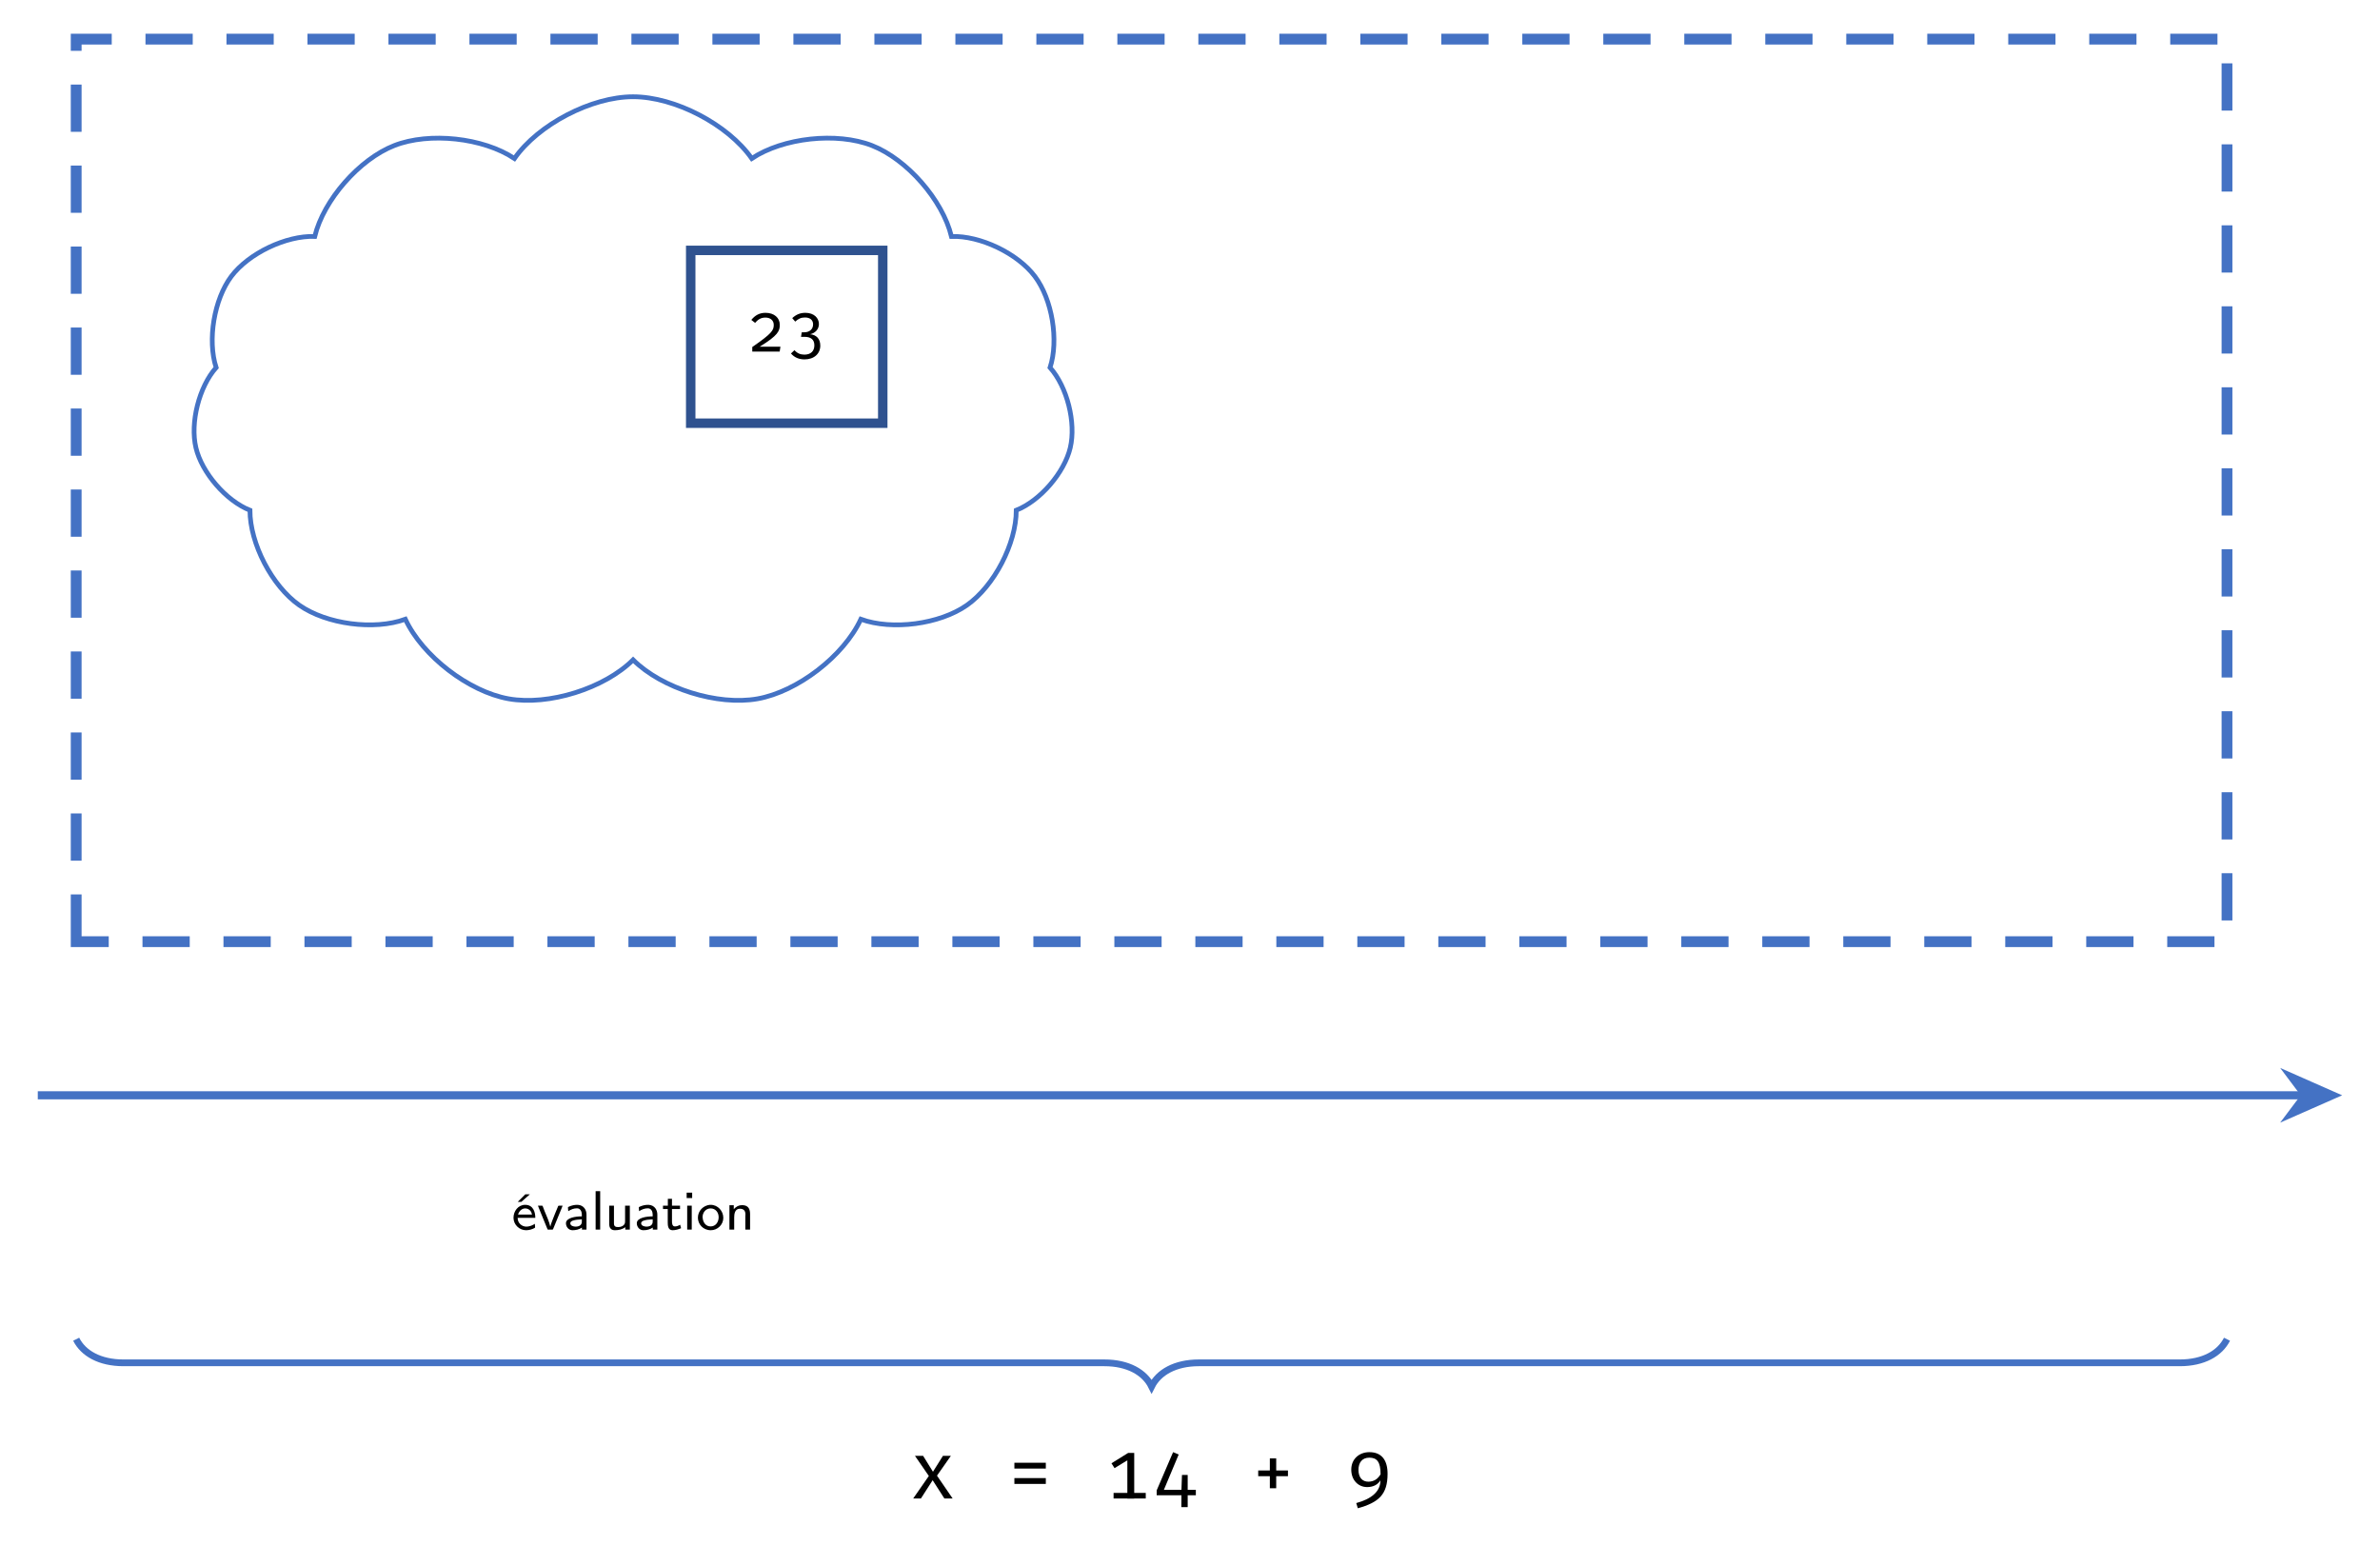
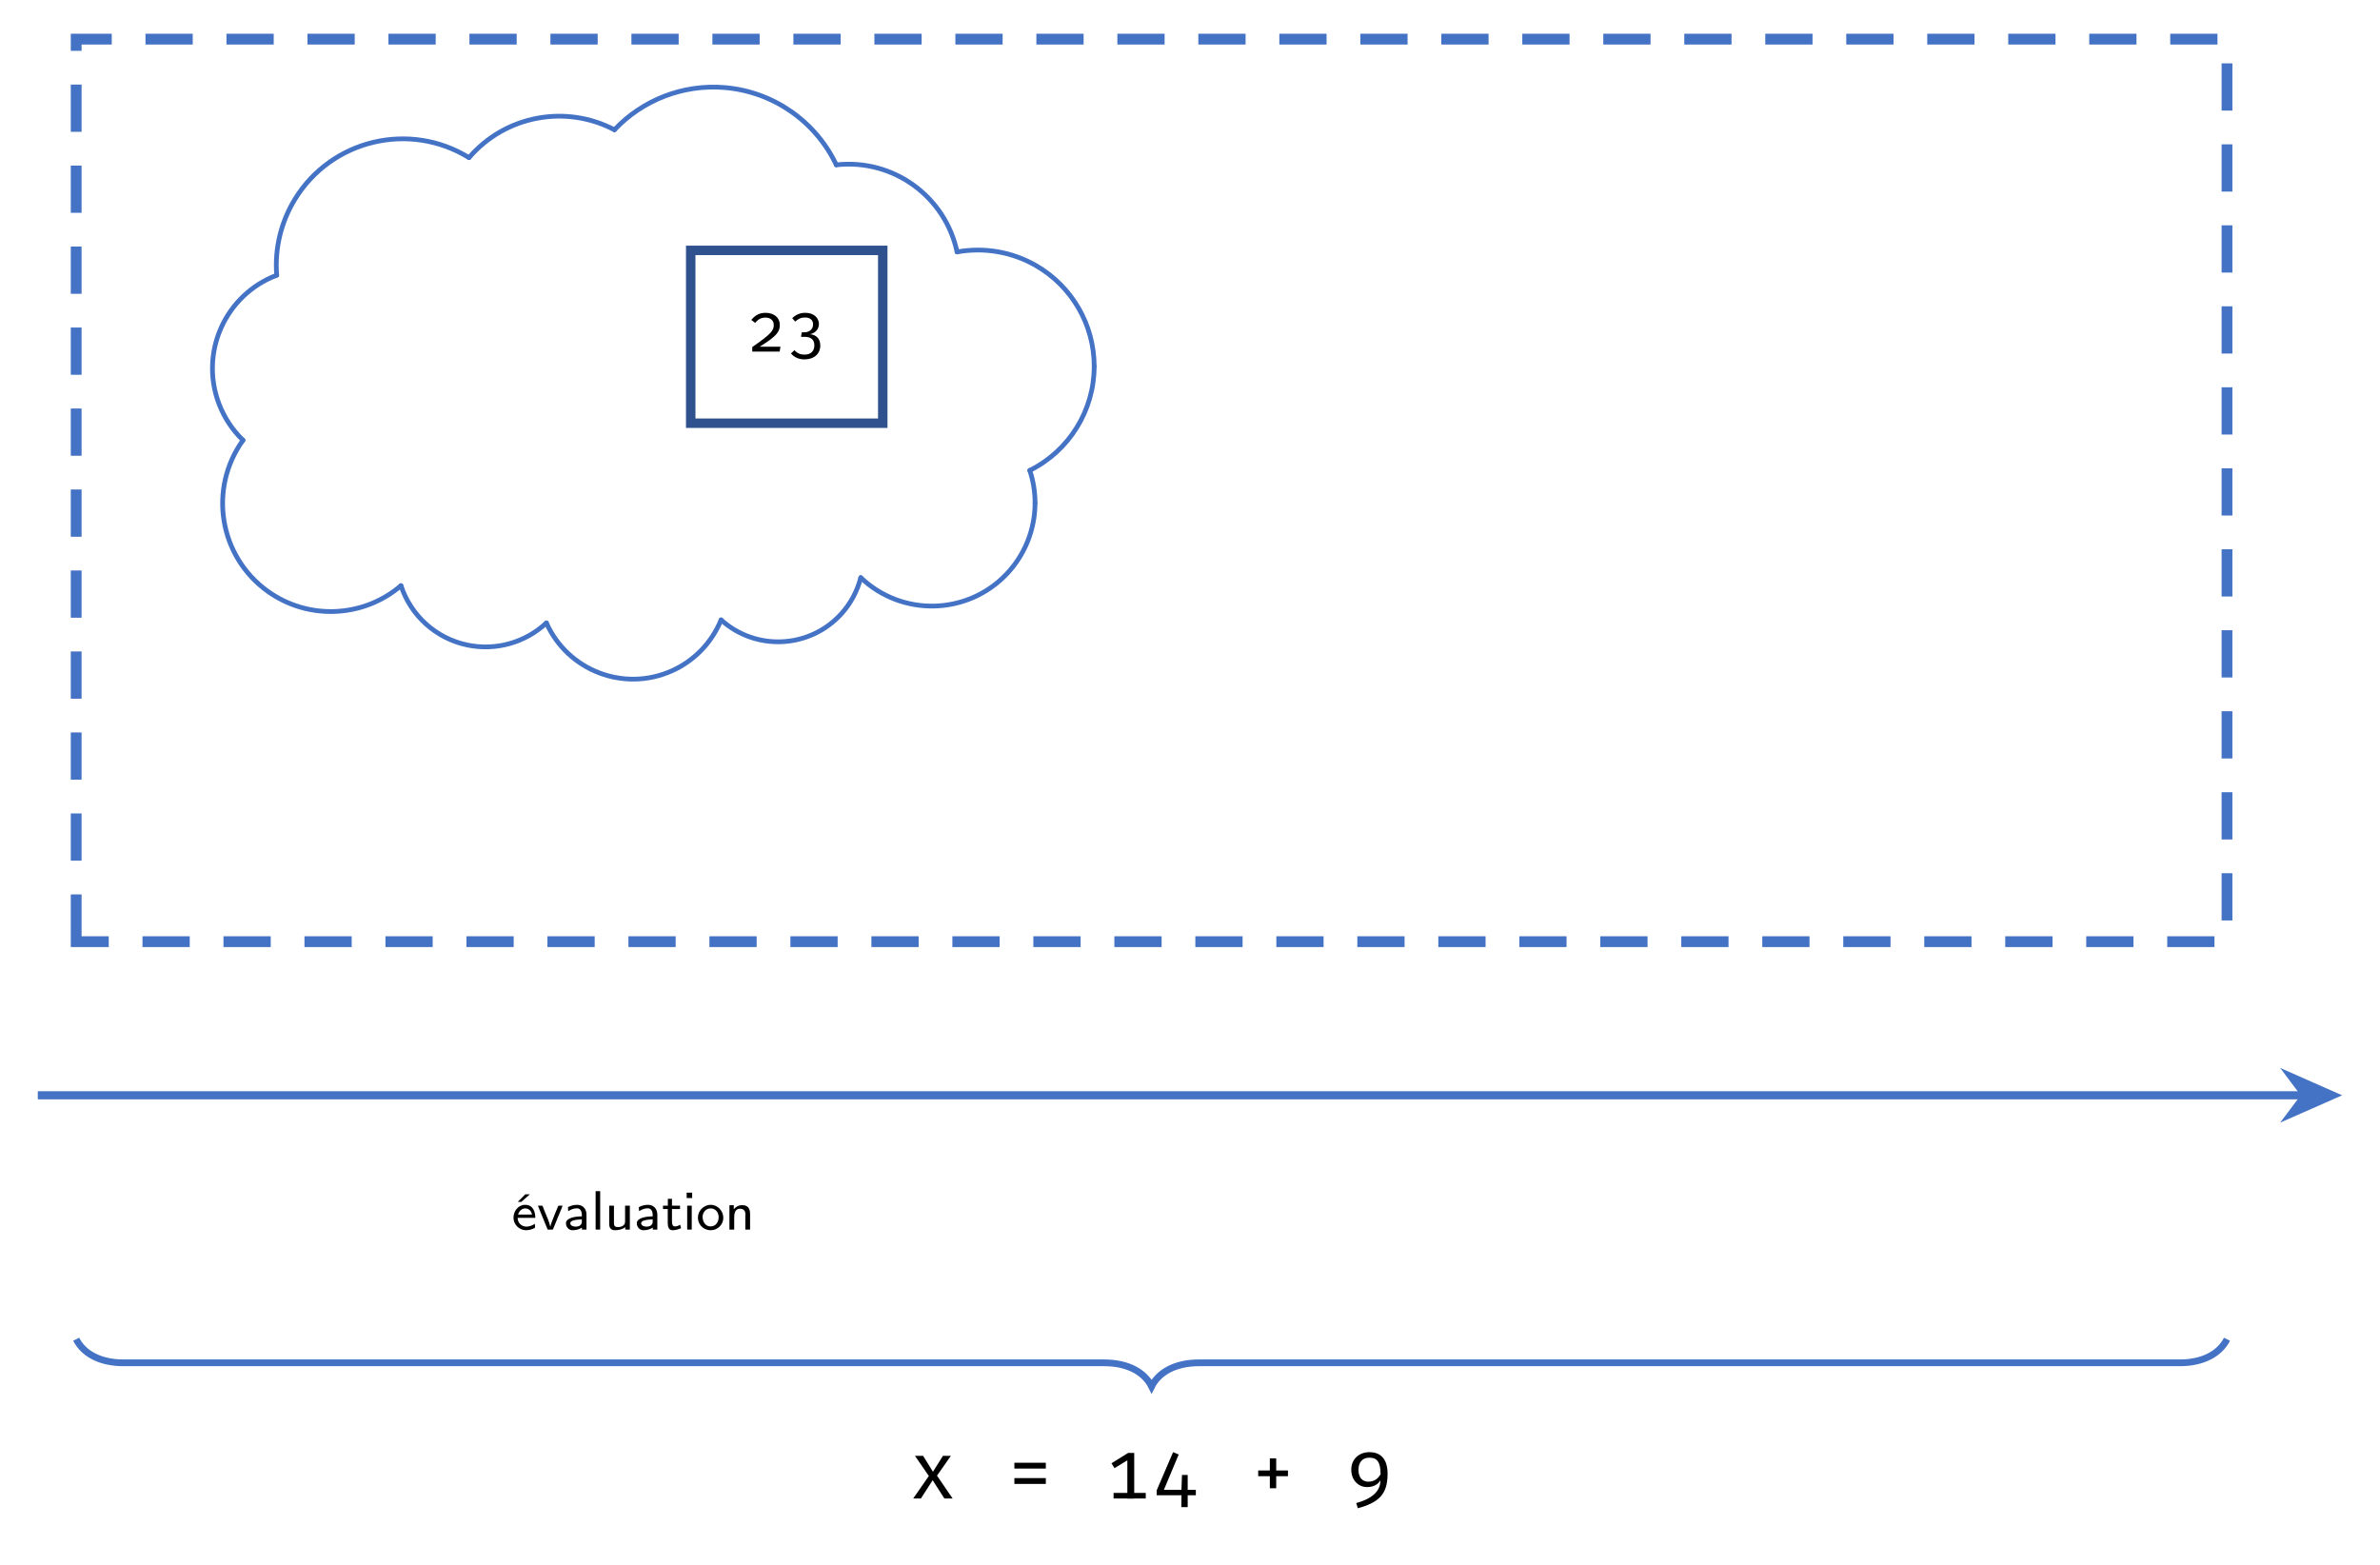
<svg xmlns="http://www.w3.org/2000/svg" xmlns:xlink="http://www.w3.org/1999/xlink" viewBox="0 0 351.315 230.917">
  <defs>
    <g>
      <g id="glyph-0-0">
        <path d="M 1.812 0 L 3.547 -2.703 L 5.281 0 L 6.5 0 L 4.188 -3.375 L 6.234 -6.297 L 5.062 -6.297 L 3.594 -3.953 L 2.141 -6.297 L 0.938 -6.297 L 2.984 -3.328 L 0.672 0 Z M 1.812 0 " />
      </g>
      <g id="glyph-0-1">
        <path d="M 5.906 -5.281 L 1.266 -5.281 L 1.266 -4.422 L 5.906 -4.422 Z M 5.906 -3.016 L 1.266 -3.016 L 1.266 -2.156 L 5.906 -2.156 Z M 5.906 -3.016 " />
      </g>
      <g id="glyph-0-2">
        <path d="M 6.312 -0.828 L 4.609 -0.828 L 4.609 -6.734 L 3.719 -6.734 L 1.25 -5.203 L 1.703 -4.484 L 3.594 -5.641 L 3.594 -0.828 L 1.562 -0.828 L 1.562 0 L 3.594 0 L 3.594 0.016 L 4.609 0.016 L 4.609 0 L 6.312 0 Z M 6.312 -0.828 " />
      </g>
      <g id="glyph-0-3">
        <path d="M 6.531 -1.281 L 5.328 -1.281 L 5.328 -3.484 L 4.484 -3.484 L 4.406 -1.281 L 1.812 -1.281 L 4 -6.5 L 3.172 -6.844 L 0.75 -1.203 L 0.75 -0.484 L 4.406 -0.484 L 4.391 1.266 L 5.328 1.266 L 5.328 -0.484 L 6.531 -0.484 Z M 6.531 -1.281 " />
      </g>
      <g id="glyph-0-4">
        <path d="M 4.047 -5.922 L 3.109 -5.922 L 3.109 -4.141 L 1.391 -4.141 L 1.391 -3.297 L 3.109 -3.297 L 3.109 -1.516 L 4.047 -1.516 L 4.047 -3.297 L 5.781 -3.297 L 5.781 -4.141 L 4.047 -4.141 Z M 4.047 -5.922 " />
      </g>
      <g id="glyph-0-5">
        <path d="M 3.453 -6.844 C 1.969 -6.844 0.781 -5.844 0.781 -4.266 C 0.781 -2.75 1.781 -1.672 3.172 -1.688 C 4.062 -1.703 4.734 -2.078 5.078 -2.688 L 5.078 -2.578 C 5.062 -1.031 3.734 0.078 1.516 0.672 L 1.75 1.438 C 4.828 0.578 6.141 -0.578 6.141 -3.656 C 6.141 -5.625 5.297 -6.844 3.453 -6.844 Z M 3.344 -2.484 C 2.406 -2.469 1.844 -3.109 1.844 -4.234 C 1.844 -5.312 2.391 -6.031 3.453 -6.031 C 4.562 -6.031 5.109 -5.422 5.109 -3.578 C 4.656 -2.828 4.109 -2.516 3.344 -2.484 Z M 3.344 -2.484 " />
      </g>
      <g id="glyph-1-0">
        <path d="M 2.844 -5.719 C 1.953 -5.719 1.312 -5.359 0.75 -4.672 L 1.312 -4.234 C 1.797 -4.812 2.25 -5.016 2.844 -5.016 C 3.562 -5.016 4.062 -4.594 4.062 -3.938 C 4.062 -3.125 3.766 -2.656 0.891 -0.672 L 0.891 0 L 4.938 0 L 5.047 -0.719 L 1.984 -0.719 C 4.719 -2.391 4.953 -3.047 4.953 -3.953 C 4.953 -4.969 4.141 -5.719 2.844 -5.719 Z M 2.844 -5.719 " />
      </g>
      <g id="glyph-1-1">
        <path d="M 2.75 -5.719 C 1.984 -5.719 1.391 -5.469 0.812 -4.938 L 1.25 -4.422 C 1.719 -4.844 2.109 -5.031 2.688 -5.031 C 3.453 -5.031 3.891 -4.641 3.891 -4.016 C 3.891 -3.266 3.328 -2.844 2.578 -2.844 L 2.219 -2.844 L 2.109 -2.172 L 2.625 -2.172 C 3.531 -2.172 4.078 -1.797 4.078 -0.922 C 4.078 -0.078 3.562 0.453 2.609 0.453 C 2.031 0.453 1.562 0.266 1.141 -0.203 L 0.625 0.281 C 1.125 0.875 1.812 1.156 2.625 1.156 C 4.062 1.156 4.953 0.297 4.953 -0.875 C 4.953 -1.922 4.344 -2.469 3.453 -2.562 C 4.172 -2.719 4.75 -3.266 4.75 -4.062 C 4.75 -4.922 4.062 -5.719 2.75 -5.719 Z M 2.75 -5.719 " />
      </g>
      <g id="glyph-2-0">
        <path d="M 3.422 -0.875 C 3.359 -0.844 3.297 -0.781 3.234 -0.75 C 2.922 -0.578 2.547 -0.453 2.172 -0.453 C 1.578 -0.453 0.891 -0.906 0.891 -1.75 L 3.5 -1.75 C 3.5 -2.562 3.219 -3.672 2 -3.672 C 0.969 -3.672 0.281 -2.734 0.281 -1.766 L 0.281 -1.734 C 0.297 -0.734 1.141 0.078 2.141 0.078 C 2.578 0.078 3 -0.047 3.359 -0.234 C 3.422 -0.266 3.469 -0.297 3.469 -0.359 C 3.469 -0.531 3.438 -0.703 3.422 -0.875 Z M 0.953 -2.234 C 1.094 -2.688 1.453 -3.141 2.016 -3.141 C 2.281 -3.141 2.578 -3.016 2.75 -2.812 C 2.906 -2.641 2.969 -2.438 3.016 -2.234 Z M 0.906 -4.109 L 1.438 -4.109 L 2.688 -5.219 L 2.016 -5.219 Z M 0.906 -4.109 " />
      </g>
      <g id="glyph-2-1">
        <path d="M 0.125 -3.547 C 0.156 -3.438 0.203 -3.328 0.25 -3.219 L 1.469 -0.234 C 1.531 -0.109 1.531 0 1.672 0 C 1.703 0 1.734 -0.016 1.766 -0.016 L 2.141 -0.016 C 2.172 -0.016 2.203 0 2.234 0 C 2.375 0 2.391 -0.203 2.453 -0.312 C 2.766 -1.078 3.078 -1.859 3.406 -2.641 L 3.641 -3.219 C 3.688 -3.328 3.734 -3.438 3.766 -3.547 L 3.234 -3.547 C 3.094 -3.547 3.078 -3.422 3.047 -3.328 C 2.766 -2.672 2.5 -2.016 2.25 -1.359 C 2.141 -1.062 2.016 -0.766 1.953 -0.453 C 1.766 -1.234 1.422 -1.984 1.109 -2.734 C 1.047 -2.922 0.969 -3.125 0.891 -3.312 L 0.828 -3.469 C 0.812 -3.516 0.781 -3.547 0.719 -3.547 Z M 0.125 -3.547 " />
      </g>
      <g id="glyph-2-2">
        <path d="M 0.703 -2.734 C 1.125 -3 1.5 -3.156 2 -3.156 C 2.5 -3.156 2.703 -2.672 2.703 -2.234 L 2.703 -1.969 C 1.844 -1.969 0.359 -1.781 0.359 -0.953 C 0.359 -0.422 0.75 0.078 1.328 0.078 C 1.812 0.078 2.312 -0.031 2.719 -0.312 L 2.719 -0.016 L 3.391 -0.016 L 3.391 -2.234 C 3.391 -2.875 3.031 -3.609 2.109 -3.672 L 2.016 -3.672 C 1.594 -3.672 1.203 -3.578 0.812 -3.406 C 0.75 -3.375 0.656 -3.344 0.656 -3.266 C 0.656 -3.094 0.688 -2.906 0.703 -2.734 Z M 2.703 -1.531 L 2.703 -1.172 C 2.703 -0.719 2.359 -0.453 1.781 -0.453 C 1.5 -0.453 1 -0.562 1 -0.953 C 1 -1.344 1.688 -1.422 1.953 -1.469 C 2.203 -1.5 2.453 -1.516 2.703 -1.531 Z M 2.703 -1.531 " />
      </g>
      <g id="glyph-2-3">
        <path d="M 0.672 -5.688 L 0.672 -0.016 L 1.344 -0.016 L 1.344 -5.688 Z M 0.672 -5.688 " />
      </g>
      <g id="glyph-2-4">
        <path d="M 0.656 -3.547 L 0.656 -0.906 C 0.656 -0.625 0.688 -0.344 0.875 -0.156 C 1.031 0.031 1.281 0.078 1.516 0.078 C 2.047 0.078 2.609 -0.047 3.031 -0.375 L 3.031 -0.016 L 3.703 -0.016 L 3.703 -3.547 L 3 -3.547 L 3 -1.328 C 3 -1.156 3 -1 2.922 -0.844 C 2.734 -0.516 2.359 -0.391 2.016 -0.391 L 1.984 -0.391 C 1.719 -0.391 1.359 -0.406 1.359 -0.906 L 1.359 -3.547 Z M 0.656 -3.547 " />
      </g>
      <g id="glyph-2-5">
        <path d="M 0.875 -4.562 L 0.875 -3.547 L 0.156 -3.547 L 0.156 -3.047 L 0.859 -3.047 L 0.859 -1.078 C 0.859 -0.641 0.891 0.078 1.562 0.078 C 2.016 0.078 2.422 -0.047 2.828 -0.219 L 2.688 -0.734 C 2.422 -0.578 2.203 -0.484 1.906 -0.484 C 1.516 -0.484 1.484 -0.953 1.484 -1.219 L 1.484 -3.047 L 2.672 -3.047 L 2.672 -3.547 L 1.484 -3.547 L 1.484 -4.562 Z M 0.875 -4.562 " />
      </g>
      <g id="glyph-2-6">
        <path d="M 0.672 -3.547 L 0.672 -0.016 L 1.344 -0.016 L 1.344 -3.547 Z M 0.594 -5.469 L 0.594 -4.672 L 1.406 -4.672 L 1.406 -5.469 Z M 0.594 -5.469 " />
      </g>
      <g id="glyph-2-7">
        <path d="M 1.984 -3.672 C 1.016 -3.562 0.234 -2.781 0.234 -1.766 C 0.234 -0.828 0.984 0.078 2.141 0.078 C 3.109 0.078 3.984 -0.719 3.984 -1.75 C 3.984 -2.734 3.203 -3.672 2.109 -3.672 C 2.062 -3.672 2.031 -3.672 1.984 -3.672 Z M 0.938 -1.719 C 0.922 -1.766 0.922 -1.812 0.922 -1.859 C 0.922 -2.531 1.391 -3.141 2.109 -3.141 C 2.844 -3.141 3.297 -2.547 3.297 -1.844 C 3.297 -1.125 2.859 -0.484 2.109 -0.484 C 1.453 -0.484 1.016 -0.984 0.938 -1.719 Z M 0.938 -1.719 " />
      </g>
      <g id="glyph-2-8">
        <path d="M 1.297 -3.031 L 1.297 -3.609 L 0.656 -3.609 L 0.656 -0.016 L 1.359 -0.016 L 1.359 -1.812 C 1.359 -2.312 1.453 -3.094 2.188 -3.094 C 2.656 -3.094 3.016 -2.891 3.016 -2.266 C 3.016 -2.156 3 -2.047 3 -1.953 L 3 -0.016 L 3.703 -0.016 L 3.703 -1.875 C 3.703 -2.016 3.703 -2.156 3.703 -2.297 C 3.703 -2.938 3.531 -3.625 2.531 -3.625 C 2.031 -3.625 1.656 -3.422 1.297 -3.031 Z M 1.297 -3.031 " />
      </g>
    </g>
    <clipPath id="clip-0">
      <path clip-rule="nonzero" d="M 321 142 L 351.316 142 L 351.316 182 L 321 182 Z M 321 142 " />
    </clipPath>
  </defs>
  <path fill="none" stroke-width="1.594" stroke-linecap="butt" stroke-linejoin="miter" stroke="rgb(26.668%,44.707%,76.862%)" stroke-opacity="1" stroke-dasharray="6.974 4.981" stroke-miterlimit="10" d="M -82.207 -79.371 L -82.207 53.86 L 235.277 53.86 L 235.277 -79.371 Z M -82.207 -79.371 " transform="matrix(1,0,0,-1,93.453,59.637)" />
  <path fill="none" stroke-width="1.196" stroke-linecap="butt" stroke-linejoin="miter" stroke="rgb(26.668%,44.707%,76.862%)" stroke-opacity="1" stroke-miterlimit="10" d="M -87.875 -102.05 L 246.609 -102.05 " transform="matrix(1,0,0,-1,93.453,59.637)" />
  <path fill-rule="nonzero" fill="rgb(26.668%,44.707%,76.862%)" fill-opacity="1" d="M 344.25 161.688 L 338.43 159.117 L 340.359 161.688 L 338.43 164.254 Z M 344.25 161.688 " />
  <g clip-path="url(#clip-0)">
    <path fill="none" stroke-width="1.196" stroke-linecap="butt" stroke-linejoin="miter" stroke="rgb(26.668%,44.707%,76.862%)" stroke-opacity="1" stroke-miterlimit="10" d="M 7.582 -0.002 L 1.761 2.568 L 3.691 -0.002 L 1.761 -2.568 Z M 7.582 -0.002 " transform="matrix(1,0,0,-1,336.6685,161.6857)" />
  </g>
  <path fill="none" stroke-width="0.996" stroke-linecap="butt" stroke-linejoin="miter" stroke="rgb(26.668%,44.707%,76.862%)" stroke-opacity="1" stroke-miterlimit="10" d="M -82.207 -138.058 C -81.16 -140.148 -78.719 -141.543 -75.23 -141.543 L 69.563 -141.543 C 73.051 -141.543 75.492 -142.937 76.535 -145.031 C 77.582 -142.937 80.024 -141.543 83.512 -141.543 L 228.305 -141.543 C 231.793 -141.543 234.231 -140.148 235.277 -138.058 " transform="matrix(1,0,0,-1,93.453,59.637)" />
  <g fill="rgb(0%,0%,0%)" fill-opacity="1">
    <use xlink:href="#glyph-0-0" x="134.123" y="221.211" />
  </g>
  <g fill="rgb(0%,0%,0%)" fill-opacity="1">
    <use xlink:href="#glyph-0-1" x="148.469" y="221.211" />
  </g>
  <g fill="rgb(0%,0%,0%)" fill-opacity="1">
    <use xlink:href="#glyph-0-2" x="162.815" y="221.211" />
    <use xlink:href="#glyph-0-3" x="169.989" y="221.211" />
  </g>
  <g fill="rgb(0%,0%,0%)" fill-opacity="1">
    <use xlink:href="#glyph-0-4" x="184.335" y="221.211" />
  </g>
  <g fill="rgb(0%,0%,0%)" fill-opacity="1">
    <use xlink:href="#glyph-0-5" x="198.681" y="221.211" />
  </g>
-   <path fill="none" stroke-width="0.697" stroke-linecap="butt" stroke-linejoin="miter" stroke="rgb(26.668%,44.707%,76.862%)" stroke-opacity="1" stroke-miterlimit="10" d="M 17.516 36.239 C 13.992 41.274 6.149 45.356 0 45.356 C -6.148 45.356 -13.992 41.274 -17.515 36.239 C -22.137 39.313 -30.07 40.172 -35.242 38.157 C -40.41 36.137 -45.68 30.125 -46.992 24.735 C -51.238 24.875 -56.75 22.239 -59.305 18.844 C -61.855 15.45 -62.863 9.414 -61.547 5.375 C -64.07 2.539 -65.41 -2.758 -64.535 -6.453 C -63.66 -10.148 -60.09 -14.285 -56.558 -15.687 C -56.562 -20.605 -53.301 -26.879 -49.277 -29.699 C -45.25 -32.519 -38.234 -33.449 -33.617 -31.773 C -31.094 -37.207 -24.269 -42.465 -18.371 -43.519 C -12.473 -44.57 -4.246 -41.996 0 -37.769 C 4.246 -41.996 12.469 -44.57 18.367 -43.519 C 24.266 -42.468 31.094 -37.207 33.617 -31.773 C 38.234 -33.449 45.246 -32.523 49.27 -29.703 C 53.293 -26.883 56.563 -20.605 56.559 -15.687 C 60.086 -14.285 63.656 -10.152 64.531 -6.457 C 65.406 -2.761 64.07 2.539 61.547 5.375 C 62.863 9.414 61.859 15.442 59.309 18.836 C 56.754 22.231 51.238 24.875 46.992 24.731 C 45.68 30.125 40.422 36.137 35.25 38.157 C 30.078 40.172 22.137 39.317 17.516 36.239 Z M 17.516 36.239 " transform="matrix(1,0,0,-1,93.453,59.637)" />
+   <path fill="none" stroke-width="0.697" stroke-linecap="round" stroke-linejoin="miter" stroke="rgb(26.668%,44.707%,76.862%)" stroke-opacity="1" stroke-miterlimit="10" d="M 68.063 5.559 C 68.063 11.692 64.789 17.36 59.477 20.426 C 55.953 22.461 51.82 23.176 47.82 22.446 " transform="matrix(1,0,0,-1,93.453,59.637)" />
+   <path fill="none" stroke-width="0.697" stroke-linecap="round" stroke-linejoin="miter" stroke="rgb(26.668%,44.707%,76.862%)" stroke-opacity="1" stroke-miterlimit="10" d="M 58.555 -9.804 C 64.379 -6.902 68.063 -0.953 68.063 5.559 " transform="matrix(1,0,0,-1,93.453,59.637)" />
+   <path fill="none" stroke-width="0.697" stroke-linecap="round" stroke-linejoin="miter" stroke="rgb(26.668%,44.707%,76.862%)" stroke-opacity="1" stroke-miterlimit="10" d="M 47.82 22.446 C 46.07 30.676 38.359 36.235 29.996 35.301 " transform="matrix(1,0,0,-1,93.453,59.637)" />
+   <path fill="none" stroke-width="0.697" stroke-linecap="round" stroke-linejoin="miter" stroke="rgb(26.668%,44.707%,76.862%)" stroke-opacity="1" stroke-miterlimit="10" d="M 29.992 35.305 C 26.918 41.782 20.621 46.133 13.473 46.715 C 7.399 47.207 1.426 44.91 -2.754 40.477 " transform="matrix(1,0,0,-1,93.453,59.637)" />
+   <path fill="none" stroke-width="0.697" stroke-linecap="round" stroke-linejoin="miter" stroke="rgb(26.668%,44.707%,76.862%)" stroke-opacity="1" stroke-miterlimit="10" d="M -2.754 40.477 C -9.992 44.274 -18.894 42.571 -24.219 36.367 " transform="matrix(1,0,0,-1,93.453,59.637)" />
+   <path fill="none" stroke-width="0.697" stroke-linecap="round" stroke-linejoin="miter" stroke="rgb(26.668%,44.707%,76.862%)" stroke-opacity="1" stroke-miterlimit="10" d="M -24.223 36.367 C -32.996 41.774 -44.492 39.043 -49.894 30.266 C -51.969 26.899 -52.922 22.953 -52.609 19.012 " transform="matrix(1,0,0,-1,93.453,59.637)" />
+   <path fill="none" stroke-width="0.697" stroke-linecap="round" stroke-linejoin="miter" stroke="rgb(26.668%,44.707%,76.862%)" stroke-opacity="1" stroke-miterlimit="10" d="M -52.605 19.008 C -60.203 16.117 -64.019 7.614 -61.125 0.016 C -60.355 -2.011 -59.144 -3.843 -57.582 -5.347 " transform="matrix(1,0,0,-1,93.453,59.637)" />
+   <path fill="none" stroke-width="0.697" stroke-linecap="round" stroke-linejoin="miter" stroke="rgb(26.668%,44.707%,76.862%)" stroke-opacity="1" stroke-miterlimit="10" d="M -57.582 -5.347 C -62.734 -12.504 -61.109 -22.48 -53.953 -27.633 C -47.988 -31.925 -39.859 -31.593 -34.266 -26.82 " transform="matrix(1,0,0,-1,93.453,59.637)" />
+   <path fill="none" stroke-width="0.697" stroke-linecap="round" stroke-linejoin="miter" stroke="rgb(26.668%,44.707%,76.862%)" stroke-opacity="1" stroke-miterlimit="10" d="M -34.262 -26.82 C -32.797 -31.281 -29.058 -34.621 -24.465 -35.582 C -20.277 -36.457 -15.922 -35.238 -12.797 -32.316 " transform="matrix(1,0,0,-1,93.453,59.637)" />
+   <path fill="none" stroke-width="0.697" stroke-linecap="round" stroke-linejoin="miter" stroke="rgb(26.668%,44.707%,76.862%)" stroke-opacity="1" stroke-miterlimit="10" d="M -12.797 -32.32 C -9.637 -39.386 -1.351 -42.554 5.715 -39.394 C 9.02 -37.922 11.625 -35.222 12.985 -31.871 " transform="matrix(1,0,0,-1,93.453,59.637)" />
+   <path fill="none" stroke-width="0.697" stroke-linecap="round" stroke-linejoin="miter" stroke="rgb(26.668%,44.707%,76.862%)" stroke-opacity="1" stroke-miterlimit="10" d="M 12.985 -31.871 C 18.152 -36.523 26.113 -36.109 30.766 -30.941 C 32.125 -29.429 33.102 -27.605 33.606 -25.633 " transform="matrix(1,0,0,-1,93.453,59.637)" />
+   <path fill="none" stroke-width="0.697" stroke-linecap="round" stroke-linejoin="miter" stroke="rgb(26.668%,44.707%,76.862%)" stroke-opacity="1" stroke-miterlimit="10" d="M 59.332 -14.609 C 59.332 -12.976 59.07 -11.355 58.555 -9.804 " transform="matrix(1,0,0,-1,93.453,59.637)" />
+   <path fill="none" stroke-width="0.697" stroke-linecap="round" stroke-linejoin="miter" stroke="rgb(26.668%,44.707%,76.862%)" stroke-opacity="1" stroke-miterlimit="10" d="M 33.609 -25.636 C 39.699 -31.433 49.34 -31.195 55.137 -25.101 C 57.828 -22.273 59.332 -18.511 59.332 -14.605 " transform="matrix(1,0,0,-1,93.453,59.637)" />
  <path fill-rule="nonzero" fill="rgb(100%,100%,100%)" fill-opacity="1" stroke-width="1.395" stroke-linecap="butt" stroke-linejoin="miter" stroke="rgb(18.43%,32.158%,56.078%)" stroke-opacity="1" stroke-miterlimit="10" d="M 8.504 -2.836 L 36.852 -2.836 L 36.852 22.676 L 8.504 22.676 Z M 8.504 -2.836 " transform="matrix(1,0,0,-1,93.453,59.637)" />
  <g fill="rgb(0%,0%,0%)" fill-opacity="1">
    <use xlink:href="#glyph-1-0" x="110.153" y="51.897" />
    <use xlink:href="#glyph-1-1" x="116.131" y="51.897" />
  </g>
  <g fill="rgb(0%,0%,0%)" fill-opacity="1">
    <use xlink:href="#glyph-2-0" x="75.518" y="181.527" />
    <use xlink:href="#glyph-2-1" x="79.281" y="181.527" />
    <use xlink:href="#glyph-2-2" x="83.182" y="181.527" />
    <use xlink:href="#glyph-2-3" x="87.249" y="181.527" />
    <use xlink:href="#glyph-2-4" x="89.269" y="181.527" />
    <use xlink:href="#glyph-2-2" x="93.64" y="181.527" />
    <use xlink:href="#glyph-2-5" x="97.708" y="181.527" />
    <use xlink:href="#glyph-2-6" x="100.765" y="181.527" />
    <use xlink:href="#glyph-2-7" x="102.785" y="181.527" />
    <use xlink:href="#glyph-2-8" x="107.017" y="181.527" />
  </g>
</svg>
